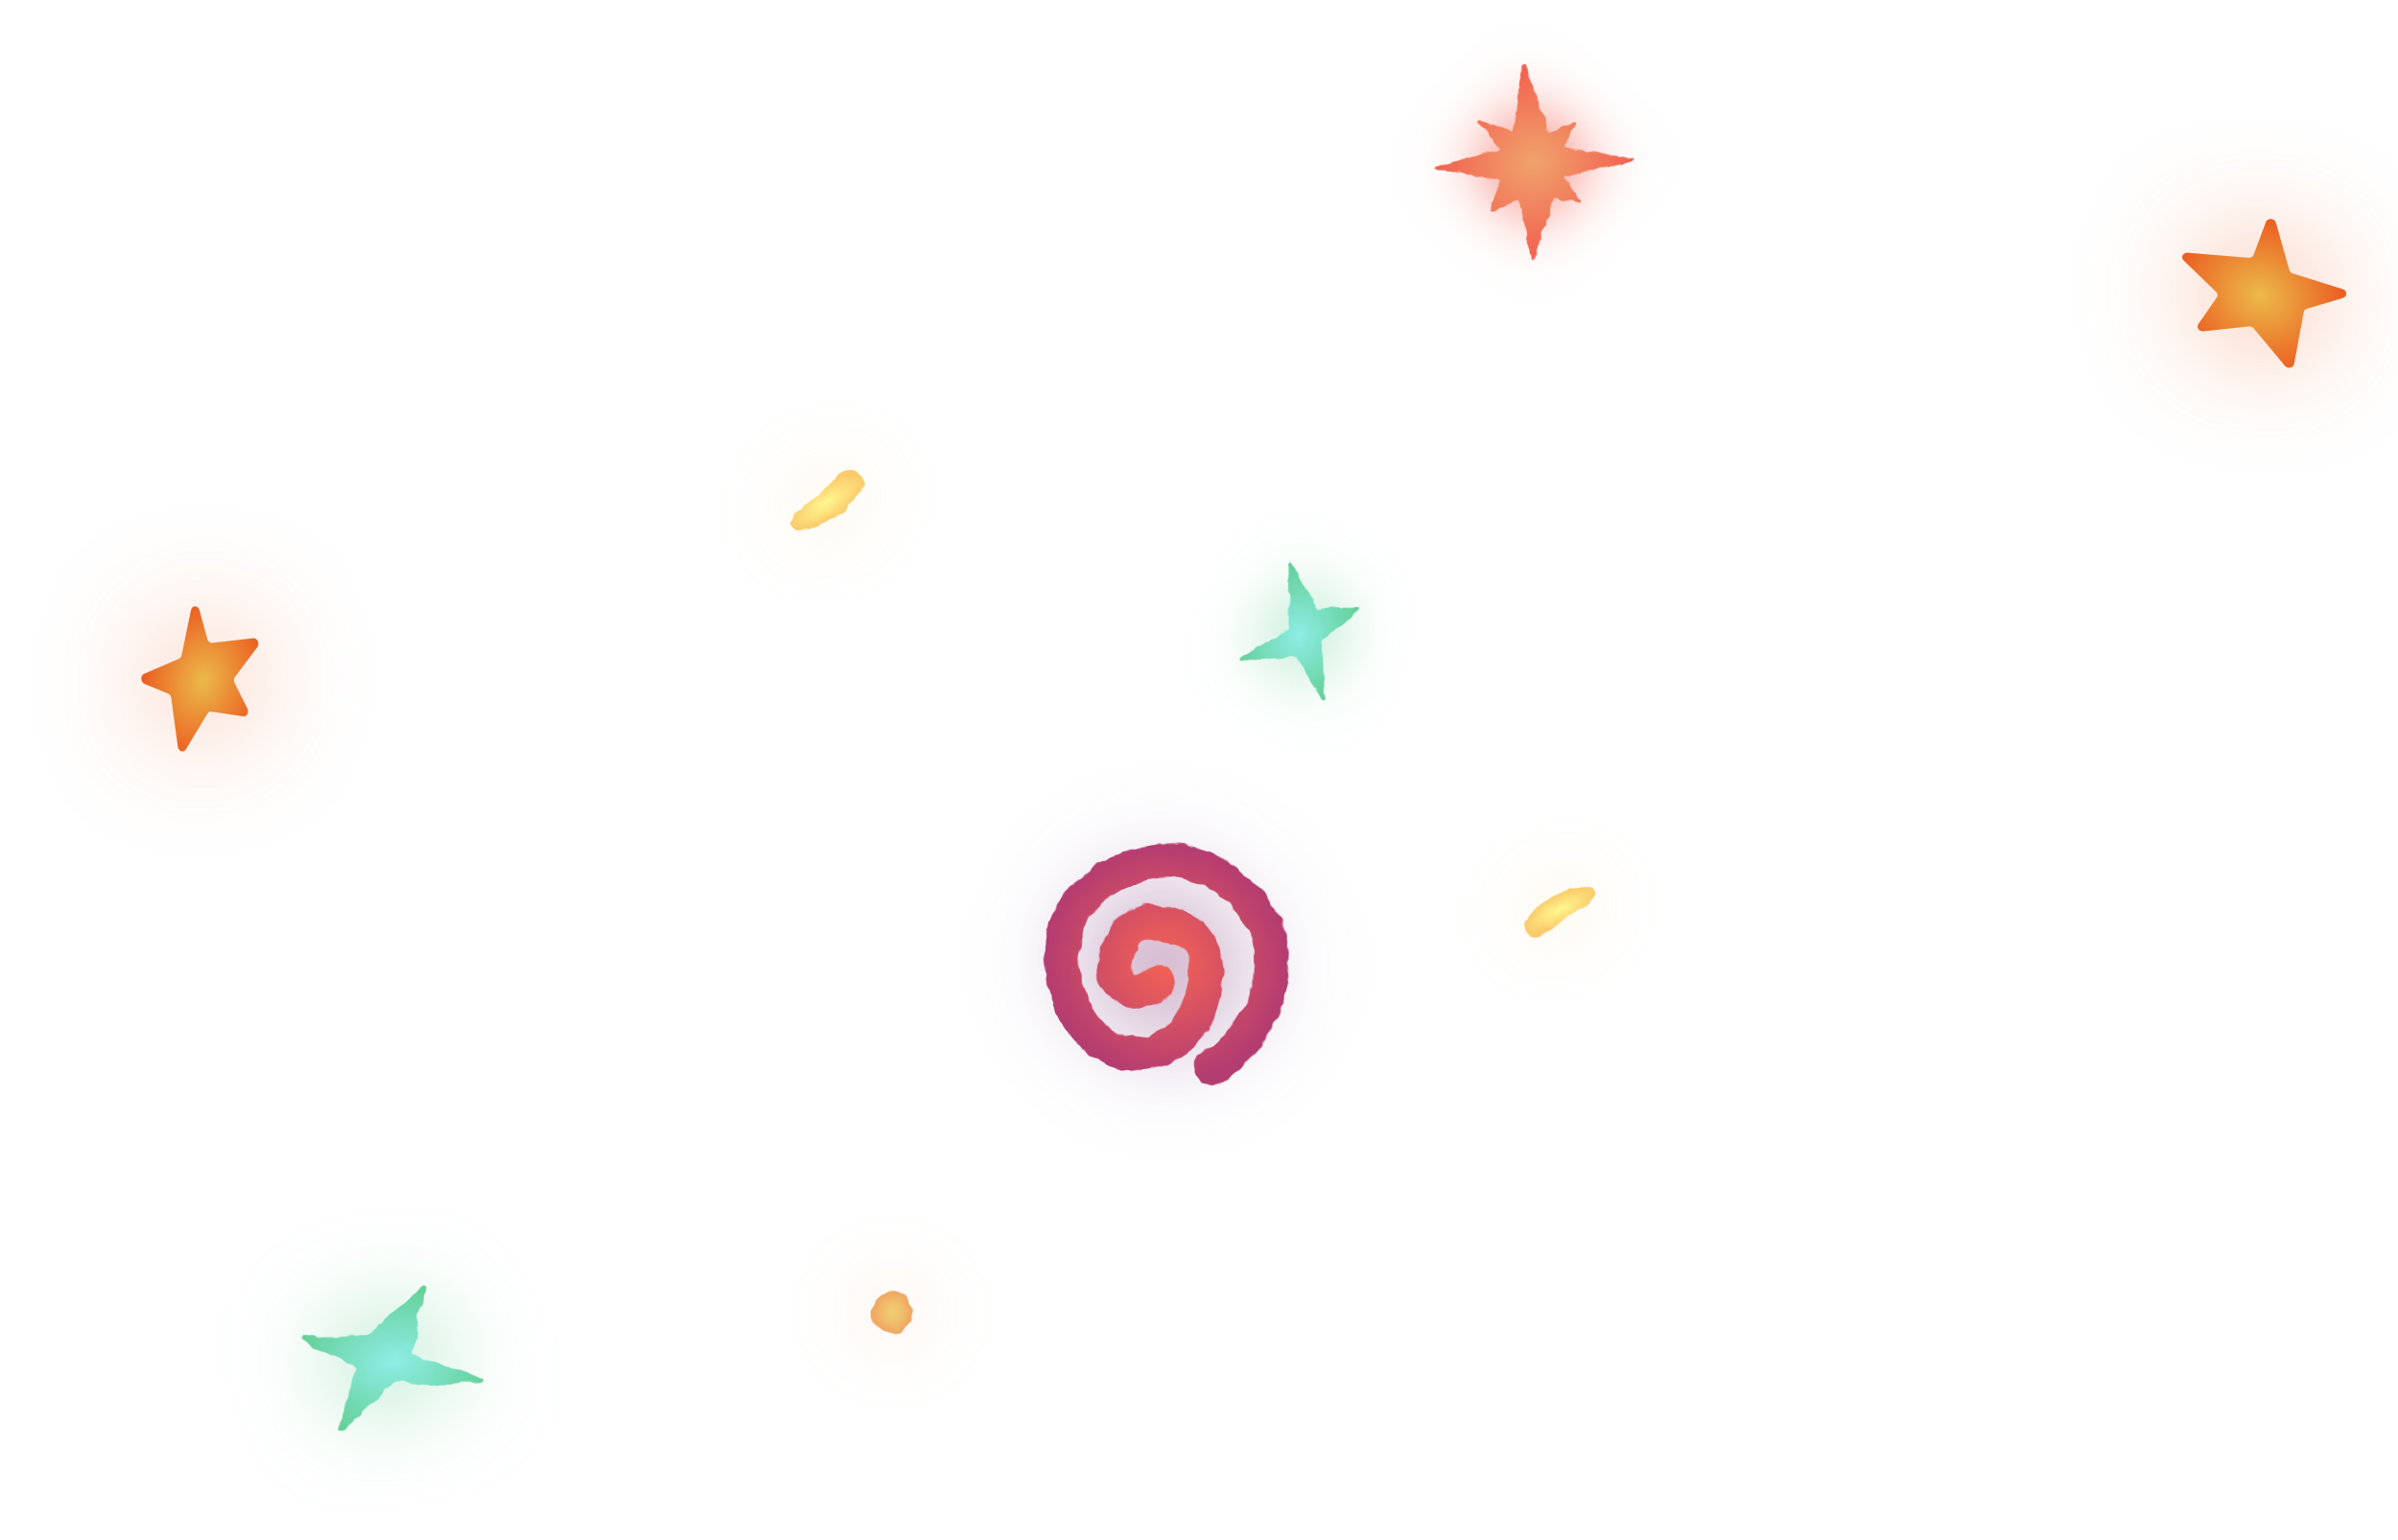
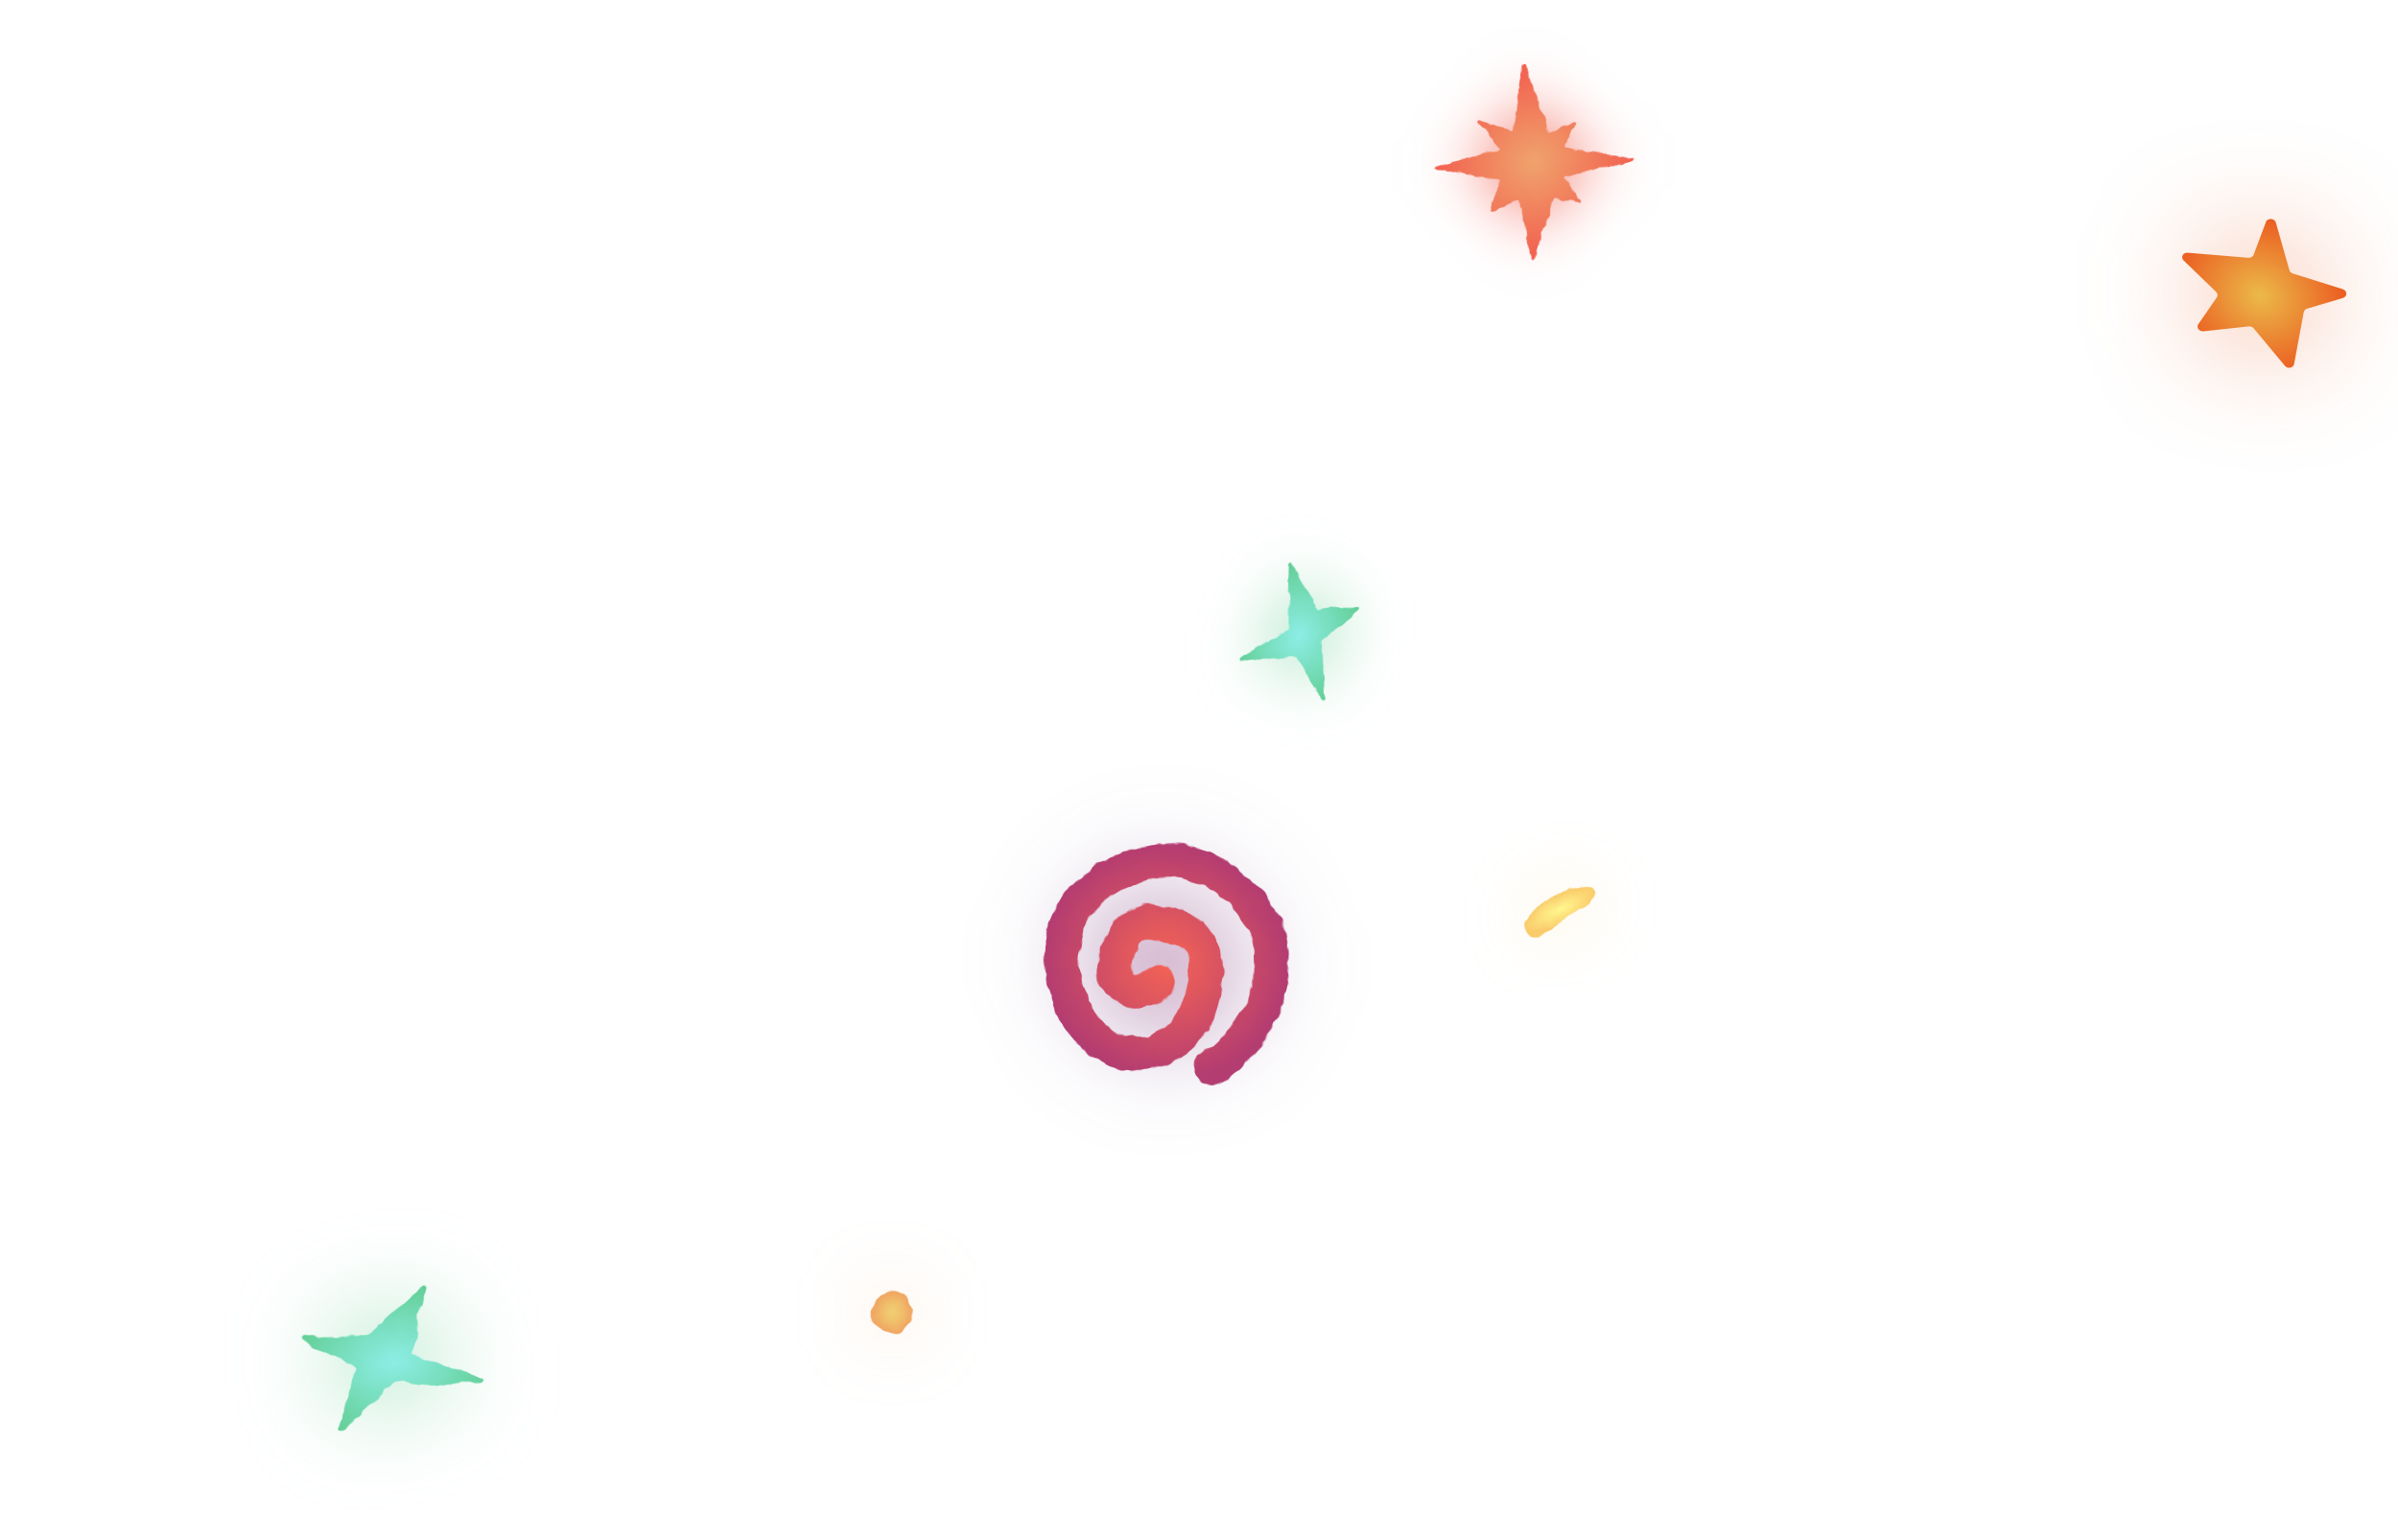
<svg xmlns="http://www.w3.org/2000/svg" viewBox="0 0 1531 983" fill="none">
  <style>@keyframes twinkle{0%,100%{opacity:.4}50%{opacity:1}}@keyframes twinkle-soft{0%,100%{opacity:.65}50%{opacity:1}}.twinkle{animation:twinkle 2.8s ease-in-out infinite}.twinkle-soft{animation:twinkle-soft 2.8s ease-in-out infinite}.twinkle:nth-of-type(2n),.twinkle-soft:nth-of-type(2n){animation-delay:-.9s}.twinkle:nth-of-type(3n),.twinkle-soft:nth-of-type(3n){animation-delay:-1.7s;animation-duration:3.6s}.twinkle:nth-of-type(5n),.twinkle-soft:nth-of-type(5n){animation-delay:-.4s;animation-duration:2.2s}</style>
  <g class="twinkle" filter="url(#filter0_f_5253_10065)">
    <path d="M821.132 633.895C815.393 655.688 802.122 680.419 777.929 691.032C772.404 693.456 765.739 691.035 763.043 685.625C760.347 680.215 762.641 673.864 768.166 671.44C783.742 664.607 794.48 647.201 799.542 627.977C805.012 607.2 797.093 587.286 778.693 572.511C770.266 565.745 762.076 562.198 753.807 560.97C745.451 559.729 736.23 560.742 725.683 564.267C700.892 572.555 687.108 591.305 689.132 615.726C690.175 628.316 694.587 640.94 701.381 649.833C707.984 658.473 716.148 662.926 725.927 662.202C741.663 661.037 752.002 651.5 756.377 634.962C758.449 627.13 759.35 620.272 758.528 614.773C757.779 609.767 755.699 606.163 751.353 603.429C741.631 597.312 732.785 598.166 727.877 603.417C724.994 606.502 722.692 612.639 722.77 618.139C722.805 620.621 723.323 622.044 723.646 622.617C723.83 622.598 724.198 622.546 724.774 622.39C725.823 622.106 727.057 621.619 728.348 620.996C729.61 620.386 730.736 619.738 731.549 619.238C731.95 618.992 732.258 618.792 732.451 618.665C732.547 618.601 732.613 618.556 732.646 618.533C732.649 618.532 732.651 618.53 732.653 618.529C732.652 618.529 732.651 618.53 732.65 618.531C732.649 618.532 732.647 618.533 732.646 618.533L732.647 618.533C737.535 615.097 744.517 616.223 748.245 621.051C751.974 625.879 751.035 632.582 746.147 636.021L739.823 627.832C746.147 636.022 746.145 636.023 746.144 636.024C746.143 636.025 746.141 636.025 746.14 636.026C746.138 636.028 746.134 636.03 746.131 636.032C746.126 636.036 746.12 636.041 746.113 636.046C746.099 636.056 746.082 636.067 746.063 636.08C746.025 636.106 745.977 636.139 745.92 636.178C745.806 636.256 745.654 636.36 745.467 636.484C745.094 636.731 744.578 637.065 743.945 637.453C742.692 638.223 740.916 639.249 738.833 640.254C735.304 641.959 728.471 644.846 721.34 643.917C713.964 642.956 708.324 638.965 704.863 633.554C701.661 628.547 700.58 622.805 700.508 617.731C700.367 607.779 704.077 596.296 711.121 588.759C725.67 573.193 747.696 575.882 763.085 585.564C773.953 592.401 779.042 602.221 780.562 612.395C782.009 622.074 780.277 632.15 777.961 640.904C771.822 664.112 755.254 681.616 728.352 683.608C708.868 685.05 693.655 675.345 683.609 662.196C673.755 649.3 668.246 632.504 666.939 616.738C664.034 581.682 684.844 554.968 717.783 543.957C730.779 539.613 743.688 537.853 756.489 539.754C769.377 541.668 781.373 547.179 792.606 556.199C816.887 575.696 829.004 603.998 821.132 633.895ZM732.653 618.529C732.653 618.528 732.654 618.528 732.655 618.527C732.658 618.525 732.661 618.523 732.663 618.522L732.653 618.529Z" fill="url(#paint0_radial_5253_10065)" />
  </g>
  <g filter="url(#filter1_g_5253_10065)">
    <path d="M821.132 633.895C815.393 655.688 802.122 680.419 777.929 691.032C772.404 693.456 765.739 691.035 763.043 685.625C760.347 680.215 762.641 673.864 768.166 671.44C783.742 664.607 794.48 647.201 799.542 627.977C805.012 607.2 797.093 587.286 778.693 572.511C770.266 565.745 762.076 562.198 753.807 560.97C745.451 559.729 736.23 560.742 725.683 564.267C700.892 572.555 687.108 591.305 689.132 615.726C690.175 628.316 694.587 640.94 701.381 649.833C707.984 658.473 716.148 662.926 725.927 662.202C741.663 661.037 752.002 651.5 756.377 634.962C758.449 627.13 759.35 620.272 758.528 614.773C757.779 609.767 755.699 606.163 751.353 603.429C741.631 597.312 732.785 598.166 727.877 603.417C724.994 606.502 722.692 612.639 722.77 618.139C722.805 620.621 723.323 622.044 723.646 622.617C723.83 622.598 724.198 622.546 724.774 622.39C725.823 622.106 727.057 621.619 728.348 620.996C729.61 620.386 730.736 619.738 731.549 619.238C731.95 618.992 732.258 618.792 732.451 618.665C732.547 618.601 732.613 618.556 732.646 618.533C732.649 618.532 732.651 618.53 732.653 618.529C732.652 618.529 732.651 618.53 732.65 618.531C732.649 618.532 732.647 618.533 732.646 618.533L732.647 618.533C737.535 615.097 744.517 616.223 748.245 621.051C751.974 625.879 751.035 632.582 746.147 636.021L739.823 627.832C746.147 636.022 746.145 636.023 746.144 636.024C746.143 636.025 746.141 636.025 746.14 636.026C746.138 636.028 746.134 636.03 746.131 636.032C746.126 636.036 746.12 636.041 746.113 636.046C746.099 636.056 746.082 636.067 746.063 636.08C746.025 636.106 745.977 636.139 745.92 636.178C745.806 636.256 745.654 636.36 745.467 636.484C745.094 636.731 744.578 637.065 743.945 637.453C742.692 638.223 740.916 639.249 738.833 640.254C735.304 641.959 728.471 644.846 721.34 643.917C713.964 642.956 708.324 638.965 704.863 633.554C701.661 628.547 700.58 622.805 700.508 617.731C700.367 607.779 704.077 596.296 711.121 588.759C725.67 573.193 747.696 575.882 763.085 585.564C773.953 592.401 779.042 602.221 780.562 612.395C782.009 622.074 780.277 632.15 777.961 640.904C771.822 664.112 755.254 681.616 728.352 683.608C708.868 685.05 693.655 675.345 683.609 662.196C673.755 649.3 668.246 632.504 666.939 616.738C664.034 581.682 684.844 554.968 717.783 543.957C730.779 539.613 743.688 537.853 756.489 539.754C769.377 541.668 781.373 547.179 792.606 556.199C816.887 575.696 829.004 603.998 821.132 633.895ZM732.653 618.529C732.653 618.528 732.654 618.528 732.655 618.527C732.658 618.525 732.661 618.523 732.663 618.522L732.653 618.529Z" fill="url(#paint1_radial_5253_10065)" />
  </g>
-   <g class="twinkle" filter="url(#filter2_f_5253_10065)">
-     <path d="M155.323 457.516L134.979 454.482C133.985 454.334 133.029 454.82 132.458 455.764L118.658 478.588C117.198 481.003 113.938 479.891 113.527 476.837L109.348 445.833C109.17 444.516 108.382 443.398 107.324 442.963L92.287 436.788C89.7 435.725 89.494 431.398 91.979 430.326L114.286 420.704C115.121 420.344 115.742 419.516 115.957 418.474L121.913 389.653C122.591 386.372 126.464 386.441 127.366 389.75L132.358 408.063C132.796 409.667 134.111 410.724 135.477 410.568L161.676 407.574C164.281 407.276 165.971 411.068 164.253 413.354L150.042 432.263C149.23 433.343 149.127 434.974 149.787 436.287L157.924 452.47C159.154 454.917 157.637 457.861 155.323 457.516Z" fill="url(#paint2_radial_5253_10065)" />
-   </g>
-   <path d="M155.323 457.516L134.979 454.482C133.985 454.334 133.029 454.82 132.458 455.764L118.658 478.588C117.198 481.003 113.938 479.891 113.527 476.837L109.348 445.833C109.17 444.516 108.382 443.398 107.324 442.963L92.287 436.788C89.7 435.725 89.494 431.398 91.979 430.326L114.286 420.704C115.121 420.344 115.742 419.516 115.957 418.474L121.913 389.653C122.591 386.372 126.464 386.441 127.366 389.75L132.358 408.063C132.796 409.667 134.111 410.724 135.477 410.568L161.676 407.574C164.281 407.276 165.971 411.068 164.253 413.354L150.042 432.263C149.23 433.343 149.127 434.974 149.787 436.287L157.924 452.47C159.154 454.917 157.637 457.861 155.323 457.516Z" fill="url(#paint3_radial_5253_10065)" />
  <g class="twinkle" filter="url(#filter3_f_5253_10065)">
    <path d="M1406.84 211.584L1435.73 208.453C1436.92 208.323 1438.12 208.791 1438.85 209.673L1458.79 233.633C1460.55 235.749 1464.2 235.034 1464.68 232.482L1470.82 199.378C1471.01 198.326 1471.83 197.468 1472.95 197.133L1495.86 190.297C1498.82 189.411 1498.73 185.61 1495.72 184.667L1463.86 174.679C1462.77 174.338 1461.94 173.523 1461.65 172.523L1453.02 142.16C1452.19 139.268 1447.72 138.998 1446.68 141.778L1438.83 162.698C1438.35 163.96 1436.99 164.752 1435.49 164.628L1396.73 161.409C1393.73 161.159 1392.06 164.344 1394.14 166.357L1414.85 186.377C1415.89 187.38 1416.07 188.864 1415.29 189.993L1403.52 207.003C1402.05 209.117 1404.06 211.885 1406.84 211.584Z" fill="url(#paint4_radial_5253_10065)" />
  </g>
  <path d="M1406.84 211.584L1435.73 208.453C1436.92 208.323 1438.12 208.791 1438.85 209.673L1458.79 233.633C1460.55 235.749 1464.2 235.034 1464.68 232.482L1470.82 199.378C1471.01 198.326 1471.83 197.468 1472.95 197.133L1495.86 190.297C1498.82 189.411 1498.73 185.61 1495.72 184.667L1463.86 174.679C1462.77 174.338 1461.94 173.523 1461.65 172.523L1453.02 142.16C1452.19 139.268 1447.72 138.998 1446.68 141.778L1438.83 162.698C1438.35 163.96 1436.99 164.752 1435.49 164.628L1396.73 161.409C1393.73 161.159 1392.06 164.344 1394.14 166.357L1414.85 186.377C1415.89 187.38 1416.07 188.864 1415.29 189.993L1403.52 207.003C1402.05 209.117 1404.06 211.885 1406.84 211.584Z" fill="url(#paint5_radial_5253_10065)" />
  <g class="twinkle" filter="url(#filter4_f_5253_10065)">
    <circle cx="569.5" cy="838.03" r="13.5" fill="url(#paint6_radial_5253_10065)" />
  </g>
  <g filter="url(#filter5_g_5253_10065)">
    <circle cx="569.5" cy="838.03" r="13.5" fill="url(#paint7_radial_5253_10065)" />
  </g>
  <g class="twinkle" filter="url(#filter6_f_5253_10065)">
    <path d="M233.635 853.26L194.393 853.319C192.356 853.323 190.994 855.708 192.567 856.517L226.142 873.79C226.702 874.078 226.938 874.655 226.755 875.287L216.147 911.868C215.67 913.512 217.894 914.18 219.382 912.84L251.383 884.041C251.888 883.587 252.57 883.32 253.207 883.329L306.834 884.084C309.012 884.114 310.363 881.46 308.503 880.804L264.085 865.132C263.441 864.905 263.114 864.338 263.248 863.68L271.534 822.826C271.856 821.234 269.653 820.691 268.233 822.012L235.456 852.518C234.959 852.981 234.277 853.259 233.635 853.26Z" fill="url(#paint8_radial_5253_10065)" />
  </g>
  <g filter="url(#filter7_g_5253_10065)">
    <path d="M233.635 853.26L194.393 853.319C192.356 853.323 190.994 855.708 192.567 856.517L226.142 873.79C226.702 874.078 226.938 874.655 226.755 875.287L216.147 911.868C215.67 913.512 217.894 914.18 219.382 912.84L251.383 884.041C251.888 883.587 252.57 883.32 253.207 883.329L306.834 884.084C309.012 884.114 310.363 881.46 308.503 880.804L264.085 865.132C263.441 864.905 263.114 864.338 263.248 863.68L271.534 822.826C271.856 821.234 269.653 820.691 268.233 822.012L235.456 852.518C234.959 852.981 234.277 853.259 233.635 853.26Z" fill="url(#paint9_radial_5253_10065)" />
  </g>
  <g class="twinkle" filter="url(#filter8_f_5253_10065)">
    <path d="M1001.04 585.211C1005.32 582.401 1021.65 574.48 1018.16 568.985C1014.67 563.49 1001.04 567.255 992.092 572.27C982.29 577.761 969.288 585.741 975.003 595.414C980.889 605.379 996.774 588.021 1001.04 585.211Z" fill="url(#paint10_radial_5253_10065)" />
  </g>
  <g filter="url(#filter9_g_5253_10065)">
    <path d="M1001.04 585.211C1005.32 582.401 1021.65 574.48 1018.16 568.985C1014.67 563.49 1001.04 567.255 992.092 572.27C982.29 577.761 969.288 585.741 975.003 595.414C980.889 605.379 996.774 588.021 1001.04 585.211Z" fill="url(#paint11_radial_5253_10065)" />
-   </g>
-   <g class="twinkle" filter="url(#filter10_f_5253_10065)">
-     <path d="M522.041 316.706C517.751 320.243 501.007 330.716 505.426 336.25C509.845 341.785 524.138 336.123 533.233 329.655C543.192 322.573 556.32 312.426 549.012 302.632C541.483 292.543 526.332 313.169 522.041 316.706Z" fill="url(#paint12_radial_5253_10065)" />
-   </g>
-   <g filter="url(#filter11_g_5253_10065)">
-     <path d="M522.041 316.706C517.751 320.243 501.007 330.716 505.426 336.25C509.845 341.785 524.138 336.123 533.233 329.655C543.192 322.573 556.32 312.426 549.012 302.632C541.483 292.543 526.332 313.169 522.041 316.706Z" fill="url(#paint13_radial_5253_10065)" />
  </g>
  <g class="twinkle" filter="url(#filter12_f_5253_10065)">
    <path d="M842.096 389.133L867.128 387.581C868.324 387.507 868.714 389.16 867.695 389.986L844.253 408.992C843.866 409.307 843.642 409.81 843.672 410.302L845.846 445.642C845.932 447.035 844.226 447.85 843.558 446.734L827.532 419.959C827.319 419.603 826.943 419.411 826.531 419.446L792.188 422.427C790.872 422.541 790.552 420.622 791.767 419.903L821.982 402.04C822.444 401.767 822.743 401.233 822.74 400.689L822.48 361.131C822.47 359.755 824.146 359.03 824.781 360.136L841.112 388.6C841.318 388.959 841.687 389.159 842.096 389.133Z" fill="url(#paint14_radial_5253_10065)" />
  </g>
  <g filter="url(#filter13_g_5253_10065)">
    <path d="M842.096 389.133L867.128 387.581C868.324 387.507 868.714 389.16 867.695 389.986L844.253 408.992C843.866 409.307 843.642 409.81 843.672 410.302L845.846 445.642C845.932 447.035 844.226 447.85 843.558 446.734L827.532 419.959C827.319 419.603 826.943 419.411 826.531 419.446L792.188 422.427C790.872 422.541 790.552 420.622 791.767 419.903L821.982 402.04C822.444 401.767 822.743 401.233 822.74 400.689L822.48 361.131C822.47 359.755 824.146 359.03 824.781 360.136L841.112 388.6C841.318 388.959 841.687 389.159 842.096 389.133Z" fill="url(#paint15_radial_5253_10065)" />
  </g>
  <g class="twinkle" filter="url(#filter14_f_5253_10065)">
    <path d="M916.49 108.235L956.213 114.696C956.766 114.786 957.095 115.355 956.928 115.932L951.697 134.024C951.46 134.845 952.207 135.528 952.964 135.182L968.773 127.964C969.331 127.709 969.941 128.016 970.063 128.613L977.456 164.898C977.658 165.889 979.001 165.882 979.329 164.889L991.701 127.47C991.867 126.968 992.361 126.651 992.846 126.735L1007.62 129.302C1008.5 129.455 1009.16 128.365 1008.63 127.642L998.972 114.503C998.542 113.918 998.893 113.019 999.617 112.853L1041.87 103.18C1042.94 102.936 1043 101.354 1041.95 101.18L999.891 94.218C999.26 94.113 998.943 93.397 999.257 92.784L1006.2 79.209C1006.64 78.342 1005.84 77.448 1004.99 77.863L990.369 84.983C989.859 85.232 989.282 85.005 989.095 84.481L973.936 42.167C973.591 41.204 972.207 41.45 972.056 42.502L966.24 83.069C966.146 83.727 965.491 84.162 964.907 83.956L944.972 76.925C944.04 76.596 943.211 77.815 943.843 78.585L956.804 94.391C957.27 94.958 956.944 95.885 956.213 96.072L916.538 106.241C915.49 106.51 915.452 108.066 916.49 108.235Z" fill="url(#paint16_radial_5253_10065)" />
  </g>
  <g filter="url(#filter15_g_5253_10065)">
    <path d="M916.49 108.235L956.213 114.696C956.766 114.786 957.095 115.355 956.928 115.932L951.697 134.024C951.46 134.845 952.207 135.528 952.964 135.182L968.773 127.964C969.331 127.709 969.941 128.016 970.063 128.613L977.456 164.898C977.658 165.889 979.001 165.882 979.329 164.889L991.701 127.47C991.867 126.968 992.361 126.651 992.846 126.735L1007.62 129.302C1008.5 129.455 1009.16 128.365 1008.63 127.642L998.972 114.503C998.542 113.918 998.893 113.019 999.617 112.853L1041.87 103.18C1042.94 102.936 1043 101.354 1041.95 101.18L999.891 94.218C999.26 94.113 998.943 93.397 999.257 92.784L1006.2 79.209C1006.64 78.342 1005.84 77.448 1004.99 77.863L990.369 84.983C989.859 85.232 989.282 85.005 989.095 84.481L973.936 42.167C973.591 41.204 972.207 41.45 972.056 42.502L966.24 83.069C966.146 83.727 965.491 84.162 964.907 83.956L944.972 76.925C944.04 76.596 943.211 77.815 943.843 78.585L956.804 94.391C957.27 94.958 956.944 95.885 956.213 96.072L916.538 106.241C915.49 106.51 915.452 108.066 916.49 108.235Z" fill="url(#paint17_radial_5253_10065)" />
  </g>
  <defs>
    <filter id="filter0_f_5253_10065" x="608.494" y="480.818" width="273.203" height="269.331" filterUnits="userSpaceOnUse" color-interpolation-filters="sRGB">
      <feFlood flood-opacity="0" result="BackgroundImageFix" />
      <feBlend mode="normal" in="SourceGraphic" in2="BackgroundImageFix" result="shape" />
      <feGaussianBlur stdDeviation="29.088" result="effect1_foregroundBlur_5253_10065" />
    </filter>
    <filter id="filter1_g_5253_10065" x="664.025" y="536.349" width="162.14" height="158.268" filterUnits="userSpaceOnUse" color-interpolation-filters="sRGB">
      <feFlood flood-opacity="0" result="BackgroundImageFix" />
      <feBlend mode="normal" in="SourceGraphic" in2="BackgroundImageFix" result="shape" />
      <feTurbulence type="fractalNoise" baseFrequency="0.076 0.076" numOctaves="3" seed="2227" />
      <feDisplacementMap in="shape" scale="5.289" xChannelSelector="R" yChannelSelector="G" result="displacedImage" width="100%" height="100%" />
      <feMerge result="effect1_texture_5253_10065">
        <feMergeNode in="displacedImage" />
      </feMerge>
-     </filter>
-     <filter id="filter2_f_5253_10065" x="12.379" y="309.382" width="230.418" height="248.365" filterUnits="userSpaceOnUse" color-interpolation-filters="sRGB">
-       <feFlood flood-opacity="0" result="BackgroundImageFix" />
-       <feBlend mode="normal" in="SourceGraphic" in2="BackgroundImageFix" result="shape" />
-       <feGaussianBlur stdDeviation="38.924" result="effect1_foregroundBlur_5253_10065" />
    </filter>
    <filter id="filter3_f_5253_10065" x="1315.37" y="61.988" width="260.51" height="250.736" filterUnits="userSpaceOnUse" color-interpolation-filters="sRGB">
      <feFlood flood-opacity="0" result="BackgroundImageFix" />
      <feBlend mode="normal" in="SourceGraphic" in2="BackgroundImageFix" result="shape" />
      <feGaussianBlur stdDeviation="38.924" result="effect1_foregroundBlur_5253_10065" />
    </filter>
    <filter id="filter4_f_5253_10065" x="507.51" y="776.04" width="123.98" height="123.98" filterUnits="userSpaceOnUse" color-interpolation-filters="sRGB">
      <feFlood flood-opacity="0" result="BackgroundImageFix" />
      <feBlend mode="normal" in="SourceGraphic" in2="BackgroundImageFix" result="shape" />
      <feGaussianBlur stdDeviation="24.245" result="effect1_foregroundBlur_5253_10065" />
    </filter>
    <filter id="filter5_g_5253_10065" x="553.169" y="821.699" width="32.662" height="32.662" filterUnits="userSpaceOnUse" color-interpolation-filters="sRGB">
      <feFlood flood-opacity="0" result="BackgroundImageFix" />
      <feBlend mode="normal" in="SourceGraphic" in2="BackgroundImageFix" result="shape" />
      <feTurbulence type="fractalNoise" baseFrequency="0.071 0.071" numOctaves="3" seed="2227" />
      <feDisplacementMap in="shape" scale="5.662" xChannelSelector="R" yChannelSelector="G" result="displacedImage" width="100%" height="100%" />
      <feMerge result="effect1_texture_5253_10065">
        <feMergeNode in="displacedImage" />
      </feMerge>
    </filter>
    <filter id="filter6_f_5253_10065" x="129.477" y="758.864" width="242.309" height="217.097" filterUnits="userSpaceOnUse" color-interpolation-filters="sRGB">
      <feFlood flood-opacity="0" result="BackgroundImageFix" />
      <feBlend mode="normal" in="SourceGraphic" in2="BackgroundImageFix" result="shape" />
      <feGaussianBlur stdDeviation="31.203" result="effect1_foregroundBlur_5253_10065" />
    </filter>
    <filter id="filter7_g_5253_10065" x="189.158" y="818.544" width="122.948" height="97.735" filterUnits="userSpaceOnUse" color-interpolation-filters="sRGB">
      <feFlood flood-opacity="0" result="BackgroundImageFix" />
      <feBlend mode="normal" in="SourceGraphic" in2="BackgroundImageFix" result="shape" />
      <feTurbulence type="fractalNoise" baseFrequency="0.073 0.073" numOctaves="3" seed="2227" />
      <feDisplacementMap in="shape" scale="5.449" xChannelSelector="R" yChannelSelector="G" result="displacedImage" width="100%" height="100%" />
      <feMerge result="effect1_texture_5253_10065">
        <feMergeNode in="displacedImage" />
      </feMerge>
    </filter>
    <filter id="filter8_f_5253_10065" x="929.105" y="521.776" width="134.04" height="121.192" filterUnits="userSpaceOnUse" color-interpolation-filters="sRGB">
      <feFlood flood-opacity="0" result="BackgroundImageFix" />
      <feBlend mode="normal" in="SourceGraphic" in2="BackgroundImageFix" result="shape" />
      <feGaussianBlur stdDeviation="22.249" result="effect1_foregroundBlur_5253_10065" />
    </filter>
    <filter id="filter9_g_5253_10065" x="971.854" y="564.525" width="48.543" height="35.694" filterUnits="userSpaceOnUse" color-interpolation-filters="sRGB">
      <feFlood flood-opacity="0" result="BackgroundImageFix" />
      <feBlend mode="normal" in="SourceGraphic" in2="BackgroundImageFix" result="shape" />
      <feTurbulence type="fractalNoise" baseFrequency="0.114 0.114" numOctaves="3" seed="2227" />
      <feDisplacementMap in="shape" scale="3.499" xChannelSelector="R" yChannelSelector="G" result="displacedImage" width="100%" height="100%" />
      <feMerge result="effect1_texture_5253_10065">
        <feMergeNode in="displacedImage" />
      </feMerge>
    </filter>
-     <filter id="filter10_f_5253_10065" x="456.291" y="251.48" width="143.242" height="135.414" filterUnits="userSpaceOnUse" color-interpolation-filters="sRGB">
-       <feFlood flood-opacity="0" result="BackgroundImageFix" />
-       <feBlend mode="normal" in="SourceGraphic" in2="BackgroundImageFix" result="shape" />
-       <feGaussianBlur stdDeviation="24.2" result="effect1_foregroundBlur_5253_10065" />
-     </filter>
-     <filter id="filter11_g_5253_10065" x="502.787" y="297.976" width="50.249" height="42.421" filterUnits="userSpaceOnUse" color-interpolation-filters="sRGB">
-       <feFlood flood-opacity="0" result="BackgroundImageFix" />
-       <feBlend mode="normal" in="SourceGraphic" in2="BackgroundImageFix" result="shape" />
-       <feTurbulence type="fractalNoise" baseFrequency="0.105 0.105" numOctaves="3" seed="2227" />
-       <feDisplacementMap in="shape" scale="3.806" xChannelSelector="R" yChannelSelector="G" result="displacedImage" width="100%" height="100%" />
-       <feMerge result="effect1_texture_5253_10065">
-         <feMergeNode in="displacedImage" />
-       </feMerge>
-     </filter>
    <filter id="filter12_f_5253_10065" x="747.352" y="315.941" width="164.584" height="174.972" filterUnits="userSpaceOnUse" color-interpolation-filters="sRGB">
      <feFlood flood-opacity="0" result="BackgroundImageFix" />
      <feBlend mode="normal" in="SourceGraphic" in2="BackgroundImageFix" result="shape" />
      <feGaussianBlur stdDeviation="21.828" result="effect1_foregroundBlur_5253_10065" />
    </filter>
    <filter id="filter13_g_5253_10065" x="789.292" y="357.88" width="80.705" height="91.093" filterUnits="userSpaceOnUse" color-interpolation-filters="sRGB">
      <feFlood flood-opacity="0" result="BackgroundImageFix" />
      <feBlend mode="normal" in="SourceGraphic" in2="BackgroundImageFix" result="shape" />
      <feTurbulence type="fractalNoise" baseFrequency="0.117 0.117" numOctaves="3" seed="2227" />
      <feDisplacementMap in="shape" scale="3.433" xChannelSelector="R" yChannelSelector="G" result="displacedImage" width="100%" height="100%" />
      <feMerge result="effect1_texture_5253_10065">
        <feMergeNode in="displacedImage" />
      </feMerge>
    </filter>
    <filter id="filter14_f_5253_10065" x="876.493" y="2.325" width="205.451" height="202.551" filterUnits="userSpaceOnUse" color-interpolation-filters="sRGB">
      <feFlood flood-opacity="0" result="BackgroundImageFix" />
      <feBlend mode="normal" in="SourceGraphic" in2="BackgroundImageFix" result="shape" />
      <feGaussianBlur stdDeviation="19.619" result="effect1_foregroundBlur_5253_10065" />
    </filter>
    <filter id="filter15_g_5253_10065" x="914.139" y="39.971" width="130.159" height="127.259" filterUnits="userSpaceOnUse" color-interpolation-filters="sRGB">
      <feFlood flood-opacity="0" result="BackgroundImageFix" />
      <feBlend mode="normal" in="SourceGraphic" in2="BackgroundImageFix" result="shape" />
      <feTurbulence type="fractalNoise" baseFrequency="0.126 0.126" numOctaves="3" seed="2227" />
      <feDisplacementMap in="shape" scale="3.185" xChannelSelector="R" yChannelSelector="G" result="displacedImage" width="100%" height="100%" />
      <feMerge result="effect1_texture_5253_10065">
        <feMergeNode in="displacedImage" />
      </feMerge>
    </filter>
    <radialGradient id="paint0_radial_5253_10065" cx="0" cy="0" r="1" gradientUnits="userSpaceOnUse" gradientTransform="translate(744.796 614.232) rotate(20.9882) scale(79.0002 75.3642)">
      <stop stop-color="#B33C71" />
      <stop offset="1" stop-color="#4F4797" stop-opacity="0" />
    </radialGradient>
    <radialGradient id="paint1_radial_5253_10065" cx="0" cy="0" r="1" gradientUnits="userSpaceOnUse" gradientTransform="translate(744.796 614.232) rotate(20.9882) scale(79.0002 75.3642)">
      <stop stop-color="#F66454" />
      <stop offset="1" stop-color="#B33C71" />
    </radialGradient>
-     <radialGradient id="paint2_radial_5253_10065" cx="0" cy="0" r="1" gradientTransform="matrix(24.9948 -41.3393 -29.5052 -26.7857 129.5 434.655)" gradientUnits="userSpaceOnUse">
-       <stop stop-color="#EB5F22" />
-       <stop offset="1" stop-color="#EB5F22" stop-opacity="0" />
-     </radialGradient>
-     <radialGradient id="paint3_radial_5253_10065" cx="0" cy="0" r="1" gradientTransform="matrix(24.9948 -41.3393 -29.5052 -26.7857 129.5 434.655)" gradientUnits="userSpaceOnUse">
-       <stop stop-color="#EBBA49" />
-       <stop offset="1" stop-color="#EB5F22" />
-     </radialGradient>
    <radialGradient id="paint4_radial_5253_10065" cx="0" cy="0" r="1" gradientTransform="matrix(-34.3965 -41.3393 40.6035 -26.7857 1443 188.655)" gradientUnits="userSpaceOnUse">
      <stop stop-color="#EB5F22" />
      <stop offset="1" stop-color="#EB5F22" stop-opacity="0" />
    </radialGradient>
    <radialGradient id="paint5_radial_5253_10065" cx="0" cy="0" r="1" gradientTransform="matrix(-34.3965 -41.3393 40.6035 -26.7857 1443 188.655)" gradientUnits="userSpaceOnUse">
      <stop stop-color="#EBBA49" />
      <stop offset="1" stop-color="#EB5F22" />
    </radialGradient>
    <radialGradient id="paint6_radial_5253_10065" cx="0" cy="0" r="1" gradientUnits="userSpaceOnUse" gradientTransform="translate(569.5 838.03) rotate(90) scale(13.5)">
      <stop stop-color="#F0A561" />
      <stop offset="1" stop-color="#F0A561" stop-opacity="0.09" />
    </radialGradient>
    <radialGradient id="paint7_radial_5253_10065" cx="0" cy="0" r="1" gradientUnits="userSpaceOnUse" gradientTransform="translate(569.5 838.03) rotate(90) scale(13.5)">
      <stop stop-color="#F0D173" />
      <stop offset="1" stop-color="#F0A561" />
    </radialGradient>
    <radialGradient id="paint8_radial_5253_10065" cx="0" cy="0" r="1" gradientTransform="matrix(-28.9412 49.5436 -65.9404 -15.4564 251.882 869.53)" gradientUnits="userSpaceOnUse">
      <stop stop-color="#60CC90" />
      <stop offset="1" stop-color="#60CC90" stop-opacity="0" />
    </radialGradient>
    <radialGradient id="paint9_radial_5253_10065" cx="0" cy="0" r="1" gradientTransform="matrix(-28.9412 49.5436 -65.9404 -15.4564 251.882 869.53)" gradientUnits="userSpaceOnUse">
      <stop stop-color="#8DEEE6" />
      <stop offset="1" stop-color="#60CC90" />
    </radialGradient>
    <radialGradient id="paint10_radial_5253_10065" cx="0" cy="0" r="1" gradientUnits="userSpaceOnUse" gradientTransform="translate(995.951 580.962) rotate(63.2149) scale(9.54356 25.2402)">
      <stop stop-color="#FACB6B" />
      <stop offset="1" stop-color="#FACB6B" stop-opacity="0" />
    </radialGradient>
    <radialGradient id="paint11_radial_5253_10065" cx="0" cy="0" r="1" gradientUnits="userSpaceOnUse" gradientTransform="translate(995.951 580.962) rotate(63.2149) scale(9.54356 25.2402)">
      <stop stop-color="#FFF990" />
      <stop offset="1" stop-color="#FACB6B" />
    </radialGradient>
-     <radialGradient id="paint12_radial_5253_10065" cx="0" cy="0" r="1" gradientUnits="userSpaceOnUse" gradientTransform="translate(528.045 320.706) rotate(-122.946) scale(10.3802 27.4529)">
-       <stop stop-color="#FACB6B" />
-       <stop offset="1" stop-color="#FACB6B" stop-opacity="0" />
-     </radialGradient>
-     <radialGradient id="paint13_radial_5253_10065" cx="0" cy="0" r="1" gradientUnits="userSpaceOnUse" gradientTransform="translate(528.045 320.706) rotate(-122.946) scale(10.3802 27.4529)">
-       <stop stop-color="#FFF990" />
-       <stop offset="1" stop-color="#FACB6B" />
-     </radialGradient>
    <radialGradient id="paint14_radial_5253_10065" cx="0" cy="0" r="1" gradientTransform="matrix(11.8684 47.5259 42.1316 -17.7801 829 405.836)" gradientUnits="userSpaceOnUse">
      <stop stop-color="#60CC90" />
      <stop offset="1" stop-color="#60CC90" stop-opacity="0" />
    </radialGradient>
    <radialGradient id="paint15_radial_5253_10065" cx="0" cy="0" r="1" gradientTransform="matrix(11.8684 47.5259 42.1316 -17.7801 829 405.836)" gradientUnits="userSpaceOnUse">
      <stop stop-color="#8DEEE6" />
      <stop offset="1" stop-color="#60CC90" />
    </radialGradient>
    <radialGradient id="paint16_radial_5253_10065" cx="0" cy="0" r="1" gradientTransform="matrix(2.04715 -65.1348 67.608 -2.72708 979.413 103.295)" gradientUnits="userSpaceOnUse">
      <stop stop-color="#F25C4E" />
      <stop offset="1" stop-color="#F25C4E" stop-opacity="0" />
    </radialGradient>
    <radialGradient id="paint17_radial_5253_10065" cx="0" cy="0" r="1" gradientTransform="matrix(2.04715 -65.1348 67.608 -2.72708 979.413 103.295)" gradientUnits="userSpaceOnUse">
      <stop stop-color="#F0A36C" />
      <stop offset="1" stop-color="#F25C4E" />
    </radialGradient>
  </defs>
</svg>
